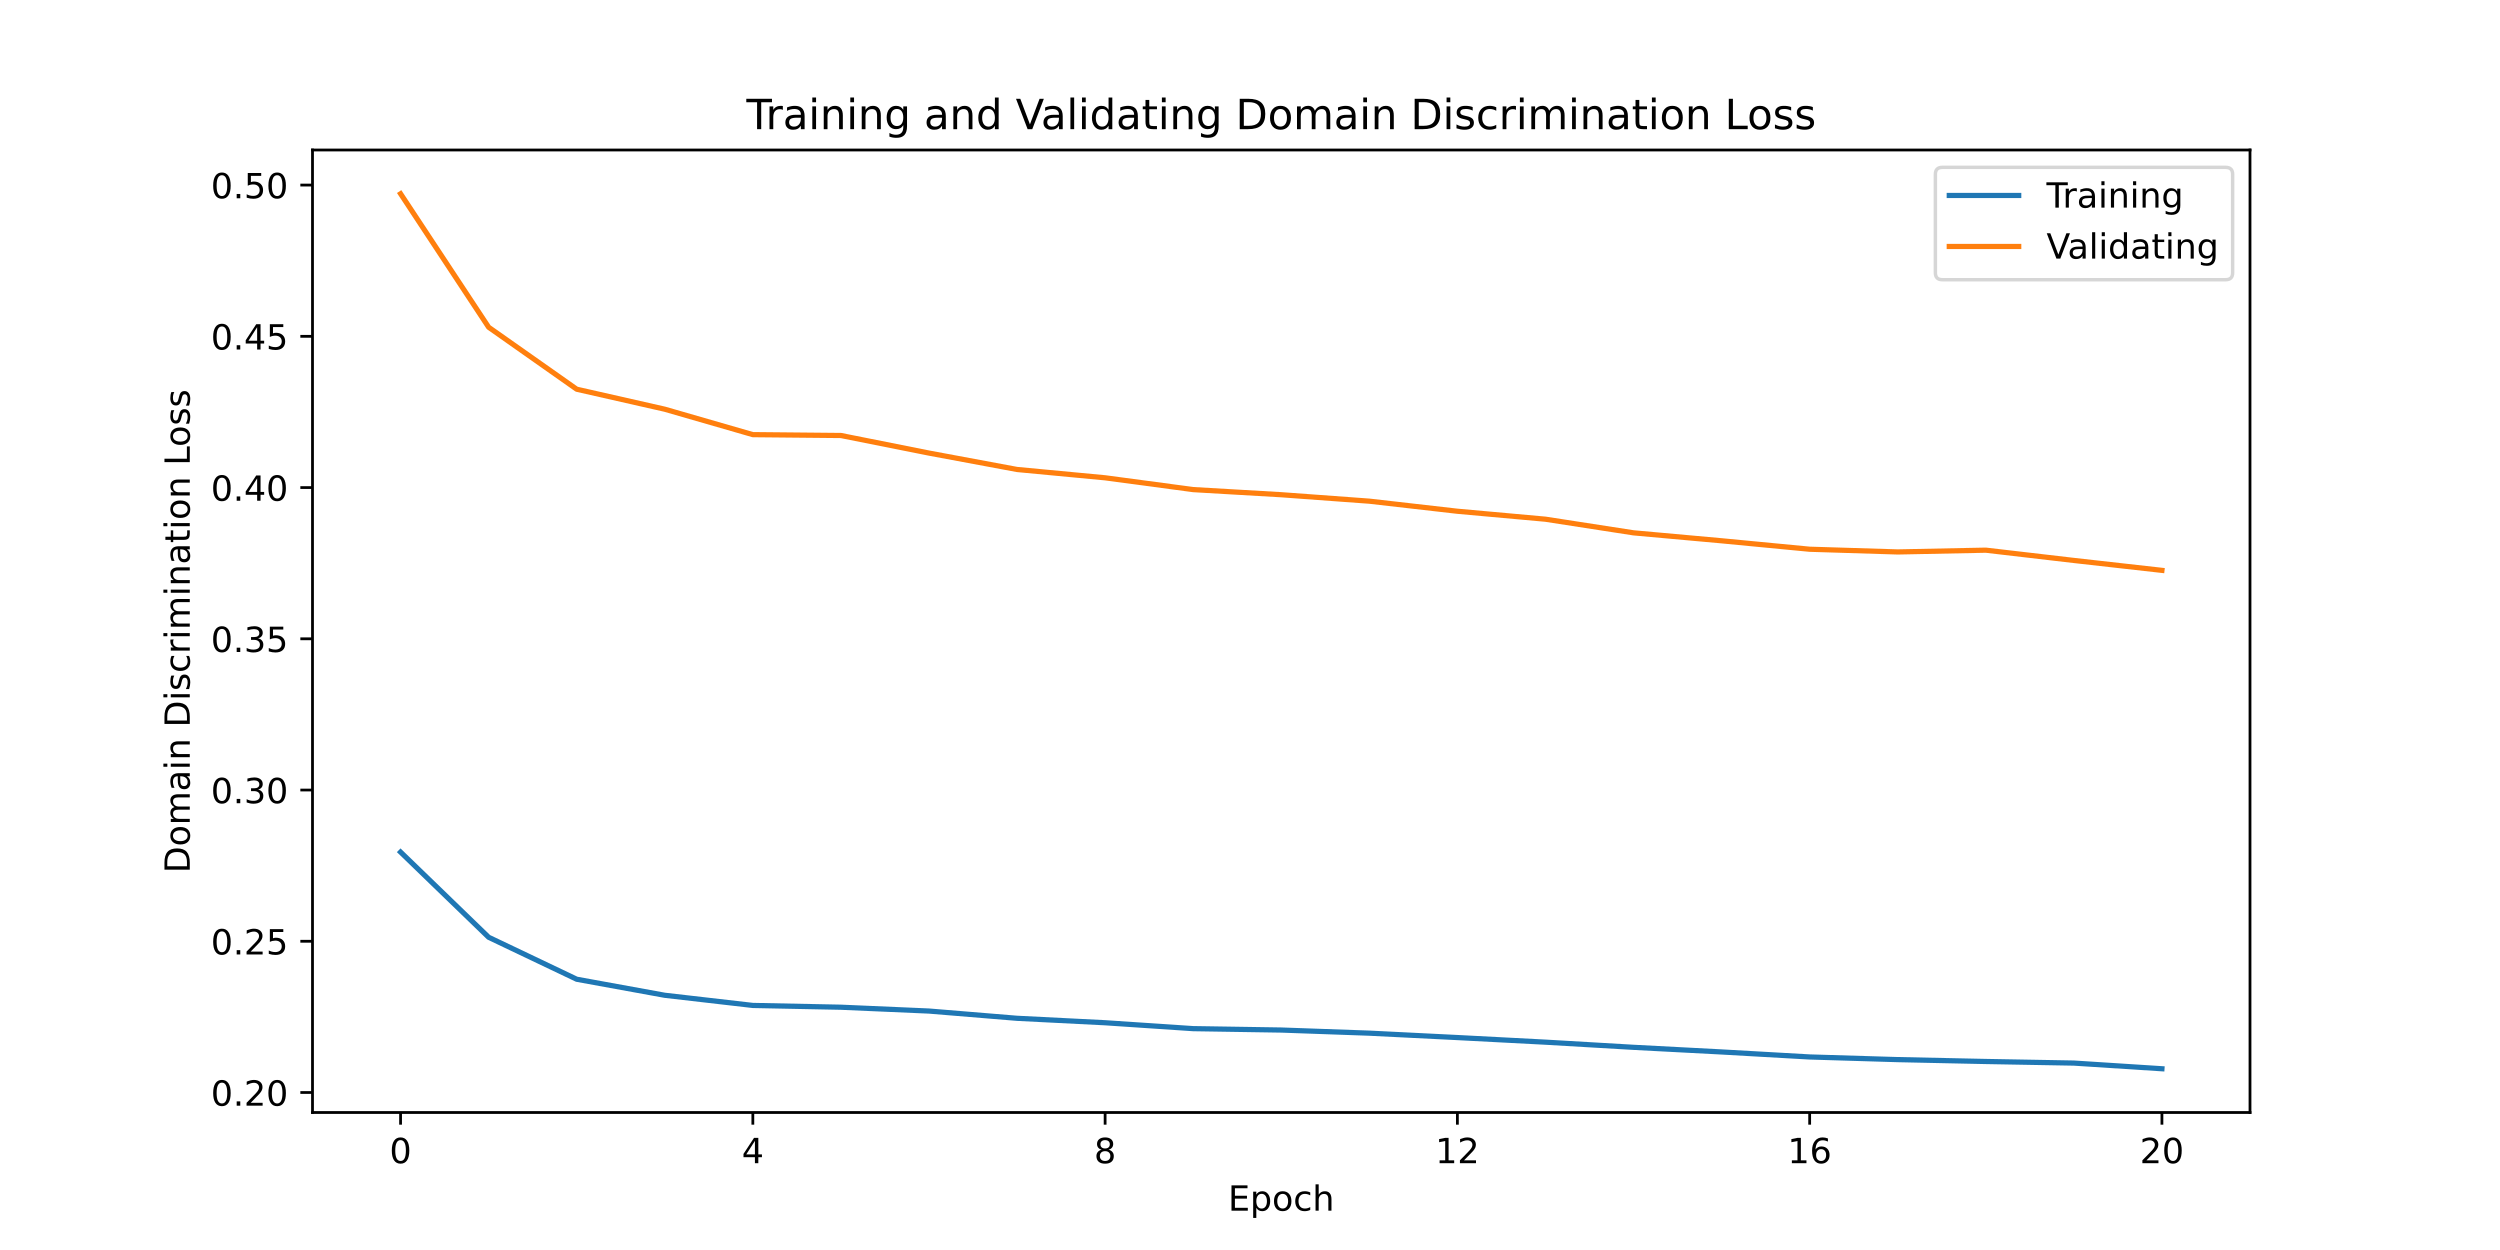
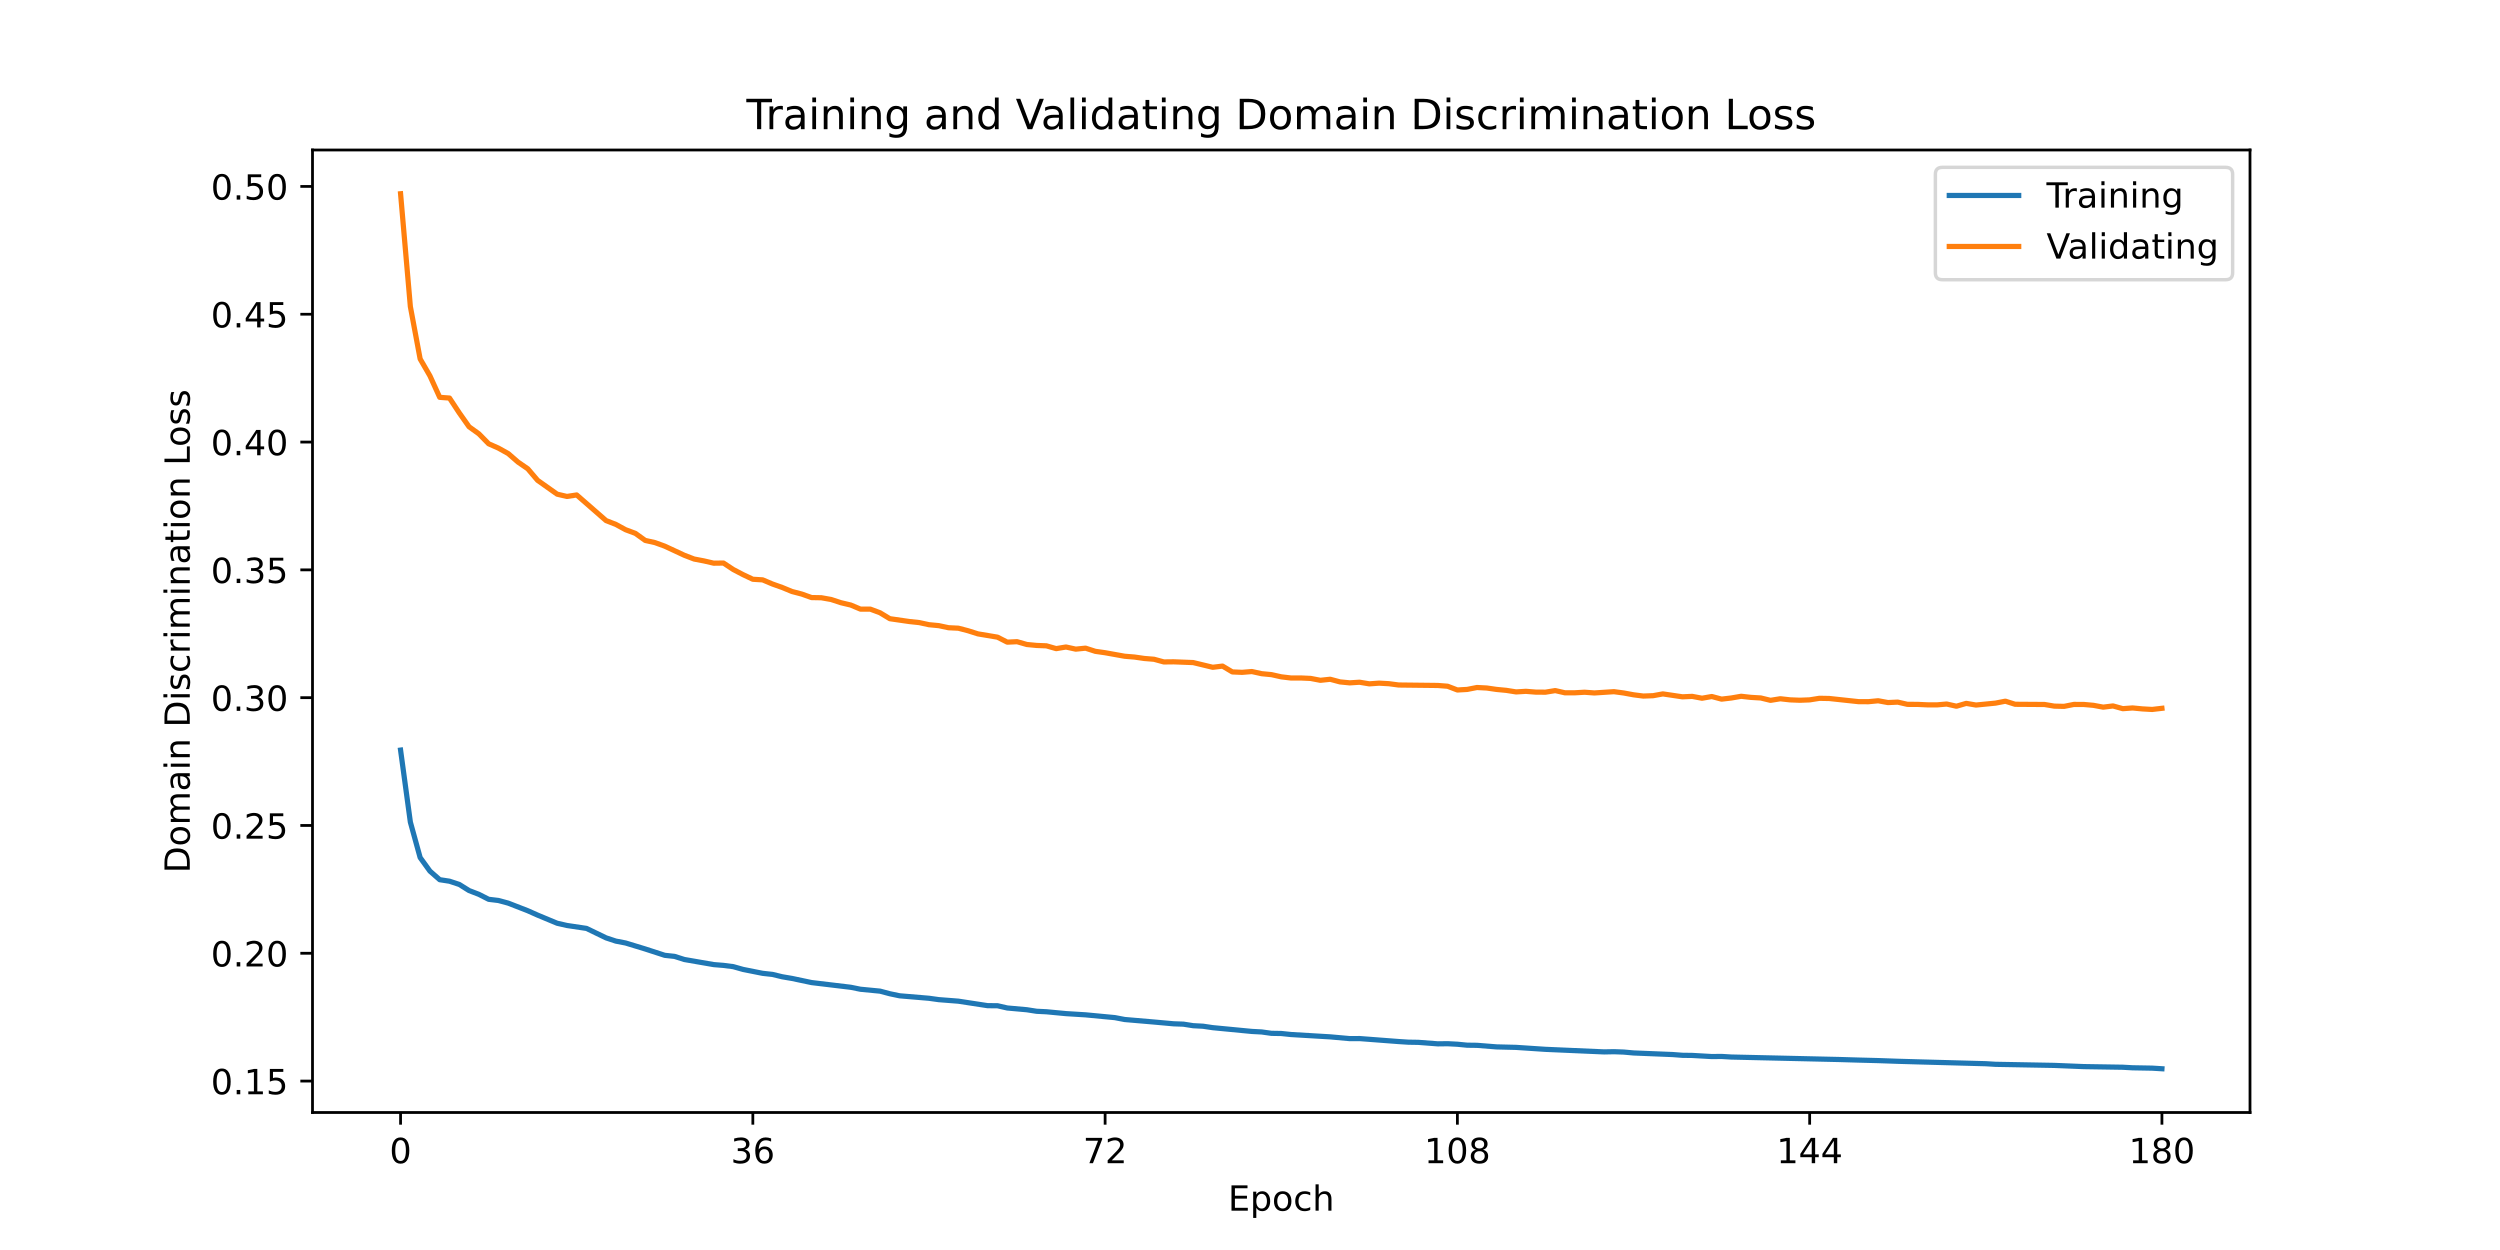
<svg xmlns="http://www.w3.org/2000/svg" xmlns:xlink="http://www.w3.org/1999/xlink" width="720pt" height="360pt" viewBox="0 0 720 360" version="1.1">
  <defs>
    <style type="text/css">*{stroke-linejoin: round; stroke-linecap: butt}</style>
  </defs>
  <g id="figure_1">
    <g id="patch_1">
      <path d="M 0 360  L 720 360  L 720 0  L 0 0  z " style="fill: #ffffff" />
    </g>
    <g id="axes_1">
      <g id="patch_2">
        <path d="M 90 320.4  L 648 320.4  L 648 43.2  L 90 43.2  z " style="fill: #ffffff" />
      </g>
      <g id="matplotlib.axis_1">
        <g id="xtick_1">
          <g id="line2d_1">
            <defs>
-               <path id="m26d7304300" d="M 0 0  L 0 3.5  " style="stroke: #000000; stroke-width: 0.8" />
+               <path id="me32611dc0e" d="M 0 0  L 0 3.5  " style="stroke: #000000; stroke-width: 0.8" />
            </defs>
            <g>
-               <use xlink:href="#m26d7304300" x="115.364" y="320.4" style="stroke: #000000; stroke-width: 0.8" />
+               <use xlink:href="#me32611dc0e" x="115.364" y="320.4" style="stroke: #000000; stroke-width: 0.8" />
            </g>
          </g>
          <g id="text_1">
            <g transform="translate(112.1824 334.9984) scale(0.1 -0.1)">
              <defs>
                <path id="DejaVuSans-30" d="M 2034 4250  Q 1547 4250 1301 3770  Q 1056 3291 1056 2328  Q 1056 1369 1301 889  Q 1547 409 2034 409  Q 2525 409 2770 889  Q 3016 1369 3016 2328  Q 3016 3291 2770 3770  Q 2525 4250 2034 4250  z M 2034 4750  Q 2819 4750 3233 4129  Q 3647 3509 3647 2328  Q 3647 1150 3233 529  Q 2819 -91 2034 -91  Q 1250 -91 836 529  Q 422 1150 422 2328  Q 422 3509 836 4129  Q 1250 4750 2034 4750  z " transform="scale(0.015625)" />
              </defs>
              <use xlink:href="#DejaVuSans-30" />
            </g>
          </g>
        </g>
        <g id="xtick_2">
          <g id="line2d_2">
            <g>
-               <use xlink:href="#m26d7304300" x="216.818" y="320.4" style="stroke: #000000; stroke-width: 0.8" />
+               <use xlink:href="#me32611dc0e" x="216.818" y="320.4" style="stroke: #000000; stroke-width: 0.8" />
            </g>
          </g>
          <g id="text_2">
-             <g transform="translate(213.6369 334.9984) scale(0.1 -0.1)">
-               <defs>
-                 <path id="DejaVuSans-34" d="M 2419 4116  L 825 1625  L 2419 1625  L 2419 4116  z M 2253 4666  L 3047 4666  L 3047 1625  L 3713 1625  L 3713 1100  L 3047 1100  L 3047 0  L 2419 0  L 2419 1100  L 313 1100  L 313 1709  L 2253 4666  z " transform="scale(0.015625)" />
-               </defs>
-               <use xlink:href="#DejaVuSans-34" />
+             <g transform="translate(210.4557 334.9984) scale(0.1 -0.1)">
+               <defs>
+                 <path id="DejaVuSans-33" d="M 2597 2516  Q 3050 2419 3304 2112  Q 3559 1806 3559 1356  Q 3559 666 3084 287  Q 2609 -91 1734 -91  Q 1441 -91 1130 -33  Q 819 25 488 141  L 488 750  Q 750 597 1062 519  Q 1375 441 1716 441  Q 2309 441 2620 675  Q 2931 909 2931 1356  Q 2931 1769 2642 2001  Q 2353 2234 1838 2234  L 1294 2234  L 1294 2753  L 1863 2753  Q 2328 2753 2575 2939  Q 2822 3125 2822 3475  Q 2822 3834 2567 4026  Q 2313 4219 1838 4219  Q 1578 4219 1281 4162  Q 984 4106 628 3988  L 628 4550  Q 988 4650 1302 4700  Q 1616 4750 1894 4750  Q 2613 4750 3031 4423  Q 3450 4097 3450 3541  Q 3450 3153 3228 2886  Q 3006 2619 2597 2516  z " transform="scale(0.015625)" />
+                 <path id="DejaVuSans-36" d="M 2113 2584  Q 1688 2584 1439 2293  Q 1191 2003 1191 1497  Q 1191 994 1439 701  Q 1688 409 2113 409  Q 2538 409 2786 701  Q 3034 994 3034 1497  Q 3034 2003 2786 2293  Q 2538 2584 2113 2584  z M 3366 4563  L 3366 3988  Q 3128 4100 2886 4159  Q 2644 4219 2406 4219  Q 1781 4219 1451 3797  Q 1122 3375 1075 2522  Q 1259 2794 1537 2939  Q 1816 3084 2150 3084  Q 2853 3084 3261 2657  Q 3669 2231 3669 1497  Q 3669 778 3244 343  Q 2819 -91 2113 -91  Q 1303 -91 875 529  Q 447 1150 447 2328  Q 447 3434 972 4092  Q 1497 4750 2381 4750  Q 2619 4750 2861 4703  Q 3103 4656 3366 4563  z " transform="scale(0.015625)" />
+               </defs>
+               <use xlink:href="#DejaVuSans-33" />
+               <use xlink:href="#DejaVuSans-36" transform="translate(63.62305 0)" />
            </g>
          </g>
        </g>
        <g id="xtick_3">
          <g id="line2d_3">
            <g>
-               <use xlink:href="#m26d7304300" x="318.273" y="320.4" style="stroke: #000000; stroke-width: 0.8" />
+               <use xlink:href="#me32611dc0e" x="318.273" y="320.4" style="stroke: #000000; stroke-width: 0.8" />
            </g>
          </g>
          <g id="text_3">
-             <g transform="translate(315.0915 334.9984) scale(0.1 -0.1)">
-               <defs>
-                 <path id="DejaVuSans-38" d="M 2034 2216  Q 1584 2216 1326 1975  Q 1069 1734 1069 1313  Q 1069 891 1326 650  Q 1584 409 2034 409  Q 2484 409 2743 651  Q 3003 894 3003 1313  Q 3003 1734 2745 1975  Q 2488 2216 2034 2216  z M 1403 2484  Q 997 2584 770 2862  Q 544 3141 544 3541  Q 544 4100 942 4425  Q 1341 4750 2034 4750  Q 2731 4750 3128 4425  Q 3525 4100 3525 3541  Q 3525 3141 3298 2862  Q 3072 2584 2669 2484  Q 3125 2378 3379 2068  Q 3634 1759 3634 1313  Q 3634 634 3220 271  Q 2806 -91 2034 -91  Q 1263 -91 848 271  Q 434 634 434 1313  Q 434 1759 690 2068  Q 947 2378 1403 2484  z M 1172 3481  Q 1172 3119 1398 2916  Q 1625 2713 2034 2713  Q 2441 2713 2670 2916  Q 2900 3119 2900 3481  Q 2900 3844 2670 4047  Q 2441 4250 2034 4250  Q 1625 4250 1398 4047  Q 1172 3844 1172 3481  z " transform="scale(0.015625)" />
-               </defs>
-               <use xlink:href="#DejaVuSans-38" />
+             <g transform="translate(311.9102 334.9984) scale(0.1 -0.1)">
+               <defs>
+                 <path id="DejaVuSans-37" d="M 525 4666  L 3525 4666  L 3525 4397  L 1831 0  L 1172 0  L 2766 4134  L 525 4134  L 525 4666  z " transform="scale(0.015625)" />
+                 <path id="DejaVuSans-32" d="M 1228 531  L 3431 531  L 3431 0  L 469 0  L 469 531  Q 828 903 1448 1529  Q 2069 2156 2228 2338  Q 2531 2678 2651 2914  Q 2772 3150 2772 3378  Q 2772 3750 2511 3984  Q 2250 4219 1831 4219  Q 1534 4219 1204 4116  Q 875 4013 500 3803  L 500 4441  Q 881 4594 1212 4672  Q 1544 4750 1819 4750  Q 2544 4750 2975 4387  Q 3406 4025 3406 3419  Q 3406 3131 3298 2873  Q 3191 2616 2906 2266  Q 2828 2175 2409 1742  Q 1991 1309 1228 531  z " transform="scale(0.015625)" />
+               </defs>
+               <use xlink:href="#DejaVuSans-37" />
+               <use xlink:href="#DejaVuSans-32" transform="translate(63.62305 0)" />
            </g>
          </g>
        </g>
        <g id="xtick_4">
          <g id="line2d_4">
            <g>
-               <use xlink:href="#m26d7304300" x="419.727" y="320.4" style="stroke: #000000; stroke-width: 0.8" />
+               <use xlink:href="#me32611dc0e" x="419.727" y="320.4" style="stroke: #000000; stroke-width: 0.8" />
            </g>
          </g>
          <g id="text_4">
-             <g transform="translate(413.3648 334.9984) scale(0.1 -0.1)">
+             <g transform="translate(410.1835 334.9984) scale(0.1 -0.1)">
              <defs>
                <path id="DejaVuSans-31" d="M 794 531  L 1825 531  L 1825 4091  L 703 3866  L 703 4441  L 1819 4666  L 2450 4666  L 2450 531  L 3481 531  L 3481 0  L 794 0  L 794 531  z " transform="scale(0.015625)" />
-                 <path id="DejaVuSans-32" d="M 1228 531  L 3431 531  L 3431 0  L 469 0  L 469 531  Q 828 903 1448 1529  Q 2069 2156 2228 2338  Q 2531 2678 2651 2914  Q 2772 3150 2772 3378  Q 2772 3750 2511 3984  Q 2250 4219 1831 4219  Q 1534 4219 1204 4116  Q 875 4013 500 3803  L 500 4441  Q 881 4594 1212 4672  Q 1544 4750 1819 4750  Q 2544 4750 2975 4387  Q 3406 4025 3406 3419  Q 3406 3131 3298 2873  Q 3191 2616 2906 2266  Q 2828 2175 2409 1742  Q 1991 1309 1228 531  z " transform="scale(0.015625)" />
+                 <path id="DejaVuSans-38" d="M 2034 2216  Q 1584 2216 1326 1975  Q 1069 1734 1069 1313  Q 1069 891 1326 650  Q 1584 409 2034 409  Q 2484 409 2743 651  Q 3003 894 3003 1313  Q 3003 1734 2745 1975  Q 2488 2216 2034 2216  z M 1403 2484  Q 997 2584 770 2862  Q 544 3141 544 3541  Q 544 4100 942 4425  Q 1341 4750 2034 4750  Q 2731 4750 3128 4425  Q 3525 4100 3525 3541  Q 3525 3141 3298 2862  Q 3072 2584 2669 2484  Q 3125 2378 3379 2068  Q 3634 1759 3634 1313  Q 3634 634 3220 271  Q 2806 -91 2034 -91  Q 1263 -91 848 271  Q 434 634 434 1313  Q 434 1759 690 2068  Q 947 2378 1403 2484  z M 1172 3481  Q 1172 3119 1398 2916  Q 1625 2713 2034 2713  Q 2441 2713 2670 2916  Q 2900 3119 2900 3481  Q 2900 3844 2670 4047  Q 2441 4250 2034 4250  Q 1625 4250 1398 4047  Q 1172 3844 1172 3481  z " transform="scale(0.015625)" />
              </defs>
              <use xlink:href="#DejaVuSans-31" />
-               <use xlink:href="#DejaVuSans-32" transform="translate(63.62305 0)" />
+               <use xlink:href="#DejaVuSans-30" transform="translate(63.62305 0)" />
+               <use xlink:href="#DejaVuSans-38" transform="translate(127.2461 0)" />
            </g>
          </g>
        </g>
        <g id="xtick_5">
          <g id="line2d_5">
            <g>
-               <use xlink:href="#m26d7304300" x="521.182" y="320.4" style="stroke: #000000; stroke-width: 0.8" />
+               <use xlink:href="#me32611dc0e" x="521.182" y="320.4" style="stroke: #000000; stroke-width: 0.8" />
            </g>
          </g>
          <g id="text_5">
-             <g transform="translate(514.8193 334.9984) scale(0.1 -0.1)">
-               <defs>
-                 <path id="DejaVuSans-36" d="M 2113 2584  Q 1688 2584 1439 2293  Q 1191 2003 1191 1497  Q 1191 994 1439 701  Q 1688 409 2113 409  Q 2538 409 2786 701  Q 3034 994 3034 1497  Q 3034 2003 2786 2293  Q 2538 2584 2113 2584  z M 3366 4563  L 3366 3988  Q 3128 4100 2886 4159  Q 2644 4219 2406 4219  Q 1781 4219 1451 3797  Q 1122 3375 1075 2522  Q 1259 2794 1537 2939  Q 1816 3084 2150 3084  Q 2853 3084 3261 2657  Q 3669 2231 3669 1497  Q 3669 778 3244 343  Q 2819 -91 2113 -91  Q 1303 -91 875 529  Q 447 1150 447 2328  Q 447 3434 972 4092  Q 1497 4750 2381 4750  Q 2619 4750 2861 4703  Q 3103 4656 3366 4563  z " transform="scale(0.015625)" />
+             <g transform="translate(511.6381 334.9984) scale(0.1 -0.1)">
+               <defs>
+                 <path id="DejaVuSans-34" d="M 2419 4116  L 825 1625  L 2419 1625  L 2419 4116  z M 2253 4666  L 3047 4666  L 3047 1625  L 3713 1625  L 3713 1100  L 3047 1100  L 3047 0  L 2419 0  L 2419 1100  L 313 1100  L 313 1709  L 2253 4666  z " transform="scale(0.015625)" />
              </defs>
              <use xlink:href="#DejaVuSans-31" />
-               <use xlink:href="#DejaVuSans-36" transform="translate(63.62305 0)" />
+               <use xlink:href="#DejaVuSans-34" transform="translate(63.62305 0)" />
+               <use xlink:href="#DejaVuSans-34" transform="translate(127.2461 0)" />
            </g>
          </g>
        </g>
        <g id="xtick_6">
          <g id="line2d_6">
            <g>
-               <use xlink:href="#m26d7304300" x="622.636" y="320.4" style="stroke: #000000; stroke-width: 0.8" />
+               <use xlink:href="#me32611dc0e" x="622.636" y="320.4" style="stroke: #000000; stroke-width: 0.8" />
            </g>
          </g>
          <g id="text_6">
-             <g transform="translate(616.2739 334.9984) scale(0.1 -0.1)">
-               <use xlink:href="#DejaVuSans-32" />
-               <use xlink:href="#DejaVuSans-30" transform="translate(63.62305 0)" />
+             <g transform="translate(613.0926 334.9984) scale(0.1 -0.1)">
+               <use xlink:href="#DejaVuSans-31" />
+               <use xlink:href="#DejaVuSans-38" transform="translate(63.62305 0)" />
+               <use xlink:href="#DejaVuSans-30" transform="translate(127.2461 0)" />
            </g>
          </g>
        </g>
        <g id="text_7">
          <g transform="translate(353.6891 348.6766) scale(0.1 -0.1)">
            <defs>
              <path id="DejaVuSans-45" d="M 628 4666  L 3578 4666  L 3578 4134  L 1259 4134  L 1259 2753  L 3481 2753  L 3481 2222  L 1259 2222  L 1259 531  L 3634 531  L 3634 0  L 628 0  L 628 4666  z " transform="scale(0.015625)" />
              <path id="DejaVuSans-70" d="M 1159 525  L 1159 -1331  L 581 -1331  L 581 3500  L 1159 3500  L 1159 2969  Q 1341 3281 1617 3432  Q 1894 3584 2278 3584  Q 2916 3584 3314 3078  Q 3713 2572 3713 1747  Q 3713 922 3314 415  Q 2916 -91 2278 -91  Q 1894 -91 1617 61  Q 1341 213 1159 525  z M 3116 1747  Q 3116 2381 2855 2742  Q 2594 3103 2138 3103  Q 1681 3103 1420 2742  Q 1159 2381 1159 1747  Q 1159 1113 1420 752  Q 1681 391 2138 391  Q 2594 391 2855 752  Q 3116 1113 3116 1747  z " transform="scale(0.015625)" />
              <path id="DejaVuSans-6f" d="M 1959 3097  Q 1497 3097 1228 2736  Q 959 2375 959 1747  Q 959 1119 1226 758  Q 1494 397 1959 397  Q 2419 397 2687 759  Q 2956 1122 2956 1747  Q 2956 2369 2687 2733  Q 2419 3097 1959 3097  z M 1959 3584  Q 2709 3584 3137 3096  Q 3566 2609 3566 1747  Q 3566 888 3137 398  Q 2709 -91 1959 -91  Q 1206 -91 779 398  Q 353 888 353 1747  Q 353 2609 779 3096  Q 1206 3584 1959 3584  z " transform="scale(0.015625)" />
              <path id="DejaVuSans-63" d="M 3122 3366  L 3122 2828  Q 2878 2963 2633 3030  Q 2388 3097 2138 3097  Q 1578 3097 1268 2742  Q 959 2388 959 1747  Q 959 1106 1268 751  Q 1578 397 2138 397  Q 2388 397 2633 464  Q 2878 531 3122 666  L 3122 134  Q 2881 22 2623 -34  Q 2366 -91 2075 -91  Q 1284 -91 818 406  Q 353 903 353 1747  Q 353 2603 823 3093  Q 1294 3584 2113 3584  Q 2378 3584 2631 3529  Q 2884 3475 3122 3366  z " transform="scale(0.015625)" />
              <path id="DejaVuSans-68" d="M 3513 2113  L 3513 0  L 2938 0  L 2938 2094  Q 2938 2591 2744 2837  Q 2550 3084 2163 3084  Q 1697 3084 1428 2787  Q 1159 2491 1159 1978  L 1159 0  L 581 0  L 581 4863  L 1159 4863  L 1159 2956  Q 1366 3272 1645 3428  Q 1925 3584 2291 3584  Q 2894 3584 3203 3211  Q 3513 2838 3513 2113  z " transform="scale(0.015625)" />
            </defs>
            <use xlink:href="#DejaVuSans-45" />
            <use xlink:href="#DejaVuSans-70" transform="translate(63.18359 0)" />
            <use xlink:href="#DejaVuSans-6f" transform="translate(126.6602 0)" />
            <use xlink:href="#DejaVuSans-63" transform="translate(187.8418 0)" />
            <use xlink:href="#DejaVuSans-68" transform="translate(242.8223 0)" />
          </g>
        </g>
      </g>
      <g id="matplotlib.axis_2">
        <g id="ytick_1">
          <g id="line2d_7">
            <defs>
-               <path id="me797c7d9dd" d="M 0 0  L -3.5 0  " style="stroke: #000000; stroke-width: 0.8" />
+               <path id="me3cad6bc32" d="M 0 0  L -3.5 0  " style="stroke: #000000; stroke-width: 0.8" />
            </defs>
            <g>
-               <use xlink:href="#me797c7d9dd" x="90" y="314.641" style="stroke: #000000; stroke-width: 0.8" />
+               <use xlink:href="#me3cad6bc32" x="90" y="311.351" style="stroke: #000000; stroke-width: 0.8" />
            </g>
          </g>
          <g id="text_8">
-             <g transform="translate(60.73438 318.4399) scale(0.1 -0.1)">
+             <g transform="translate(60.73438 315.1503) scale(0.1 -0.1)">
              <defs>
                <path id="DejaVuSans-2e" d="M 684 794  L 1344 794  L 1344 0  L 684 0  L 684 794  z " transform="scale(0.015625)" />
-               </defs>
+                 <path id="DejaVuSans-35" d="M 691 4666  L 3169 4666  L 3169 4134  L 1269 4134  L 1269 2991  Q 1406 3038 1543 3061  Q 1681 3084 1819 3084  Q 2600 3084 3056 2656  Q 3513 2228 3513 1497  Q 3513 744 3044 326  Q 2575 -91 1722 -91  Q 1428 -91 1123 -41  Q 819 9 494 109  L 494 744  Q 775 591 1075 516  Q 1375 441 1709 441  Q 2250 441 2565 725  Q 2881 1009 2881 1497  Q 2881 1984 2565 2268  Q 2250 2553 1709 2553  Q 1456 2553 1204 2497  Q 953 2441 691 2322  L 691 4666  z " transform="scale(0.015625)" />
+               </defs>
+               <use xlink:href="#DejaVuSans-30" />
+               <use xlink:href="#DejaVuSans-2e" transform="translate(63.62305 0)" />
+               <use xlink:href="#DejaVuSans-31" transform="translate(95.41016 0)" />
+               <use xlink:href="#DejaVuSans-35" transform="translate(159.0332 0)" />
+             </g>
+           </g>
+         </g>
+         <g id="ytick_2">
+           <g id="line2d_8">
+             <g>
+               <use xlink:href="#me3cad6bc32" x="90" y="274.543" style="stroke: #000000; stroke-width: 0.8" />
+             </g>
+           </g>
+           <g id="text_9">
+             <g transform="translate(60.73438 278.3419) scale(0.1 -0.1)">
              <use xlink:href="#DejaVuSans-30" />
              <use xlink:href="#DejaVuSans-2e" transform="translate(63.62305 0)" />
              <use xlink:href="#DejaVuSans-32" transform="translate(95.41016 0)" />
              <use xlink:href="#DejaVuSans-30" transform="translate(159.0332 0)" />
            </g>
          </g>
        </g>
-         <g id="ytick_2">
-           <g id="line2d_8">
-             <g>
-               <use xlink:href="#me797c7d9dd" x="90" y="271.085" style="stroke: #000000; stroke-width: 0.8" />
-             </g>
-           </g>
-           <g id="text_9">
-             <g transform="translate(60.73438 274.8842) scale(0.1 -0.1)">
-               <defs>
-                 <path id="DejaVuSans-35" d="M 691 4666  L 3169 4666  L 3169 4134  L 1269 4134  L 1269 2991  Q 1406 3038 1543 3061  Q 1681 3084 1819 3084  Q 2600 3084 3056 2656  Q 3513 2228 3513 1497  Q 3513 744 3044 326  Q 2575 -91 1722 -91  Q 1428 -91 1123 -41  Q 819 9 494 109  L 494 744  Q 775 591 1075 516  Q 1375 441 1709 441  Q 2250 441 2565 725  Q 2881 1009 2881 1497  Q 2881 1984 2565 2268  Q 2250 2553 1709 2553  Q 1456 2553 1204 2497  Q 953 2441 691 2322  L 691 4666  z " transform="scale(0.015625)" />
-               </defs>
+         <g id="ytick_3">
+           <g id="line2d_9">
+             <g>
+               <use xlink:href="#me3cad6bc32" x="90" y="237.734" style="stroke: #000000; stroke-width: 0.8" />
+             </g>
+           </g>
+           <g id="text_10">
+             <g transform="translate(60.73438 241.5336) scale(0.1 -0.1)">
              <use xlink:href="#DejaVuSans-30" />
              <use xlink:href="#DejaVuSans-2e" transform="translate(63.62305 0)" />
              <use xlink:href="#DejaVuSans-32" transform="translate(95.41016 0)" />
              <use xlink:href="#DejaVuSans-35" transform="translate(159.0332 0)" />
            </g>
          </g>
        </g>
-         <g id="ytick_3">
-           <g id="line2d_9">
-             <g>
-               <use xlink:href="#me797c7d9dd" x="90" y="227.529" style="stroke: #000000; stroke-width: 0.8" />
-             </g>
-           </g>
-           <g id="text_10">
-             <g transform="translate(60.73438 231.3285) scale(0.1 -0.1)">
-               <defs>
-                 <path id="DejaVuSans-33" d="M 2597 2516  Q 3050 2419 3304 2112  Q 3559 1806 3559 1356  Q 3559 666 3084 287  Q 2609 -91 1734 -91  Q 1441 -91 1130 -33  Q 819 25 488 141  L 488 750  Q 750 597 1062 519  Q 1375 441 1716 441  Q 2309 441 2620 675  Q 2931 909 2931 1356  Q 2931 1769 2642 2001  Q 2353 2234 1838 2234  L 1294 2234  L 1294 2753  L 1863 2753  Q 2328 2753 2575 2939  Q 2822 3125 2822 3475  Q 2822 3834 2567 4026  Q 2313 4219 1838 4219  Q 1578 4219 1281 4162  Q 984 4106 628 3988  L 628 4550  Q 988 4650 1302 4700  Q 1616 4750 1894 4750  Q 2613 4750 3031 4423  Q 3450 4097 3450 3541  Q 3450 3153 3228 2886  Q 3006 2619 2597 2516  z " transform="scale(0.015625)" />
-               </defs>
+         <g id="ytick_4">
+           <g id="line2d_10">
+             <g>
+               <use xlink:href="#me3cad6bc32" x="90" y="200.926" style="stroke: #000000; stroke-width: 0.8" />
+             </g>
+           </g>
+           <g id="text_11">
+             <g transform="translate(60.73438 204.7252) scale(0.1 -0.1)">
              <use xlink:href="#DejaVuSans-30" />
              <use xlink:href="#DejaVuSans-2e" transform="translate(63.62305 0)" />
              <use xlink:href="#DejaVuSans-33" transform="translate(95.41016 0)" />
              <use xlink:href="#DejaVuSans-30" transform="translate(159.0332 0)" />
            </g>
          </g>
        </g>
-         <g id="ytick_4">
-           <g id="line2d_10">
-             <g>
-               <use xlink:href="#me797c7d9dd" x="90" y="183.973" style="stroke: #000000; stroke-width: 0.8" />
-             </g>
-           </g>
-           <g id="text_11">
-             <g transform="translate(60.73438 187.7727) scale(0.1 -0.1)">
+         <g id="ytick_5">
+           <g id="line2d_11">
+             <g>
+               <use xlink:href="#me3cad6bc32" x="90" y="164.118" style="stroke: #000000; stroke-width: 0.8" />
+             </g>
+           </g>
+           <g id="text_12">
+             <g transform="translate(60.73438 167.9169) scale(0.1 -0.1)">
              <use xlink:href="#DejaVuSans-30" />
              <use xlink:href="#DejaVuSans-2e" transform="translate(63.62305 0)" />
              <use xlink:href="#DejaVuSans-33" transform="translate(95.41016 0)" />
              <use xlink:href="#DejaVuSans-35" transform="translate(159.0332 0)" />
            </g>
          </g>
        </g>
-         <g id="ytick_5">
-           <g id="line2d_11">
-             <g>
-               <use xlink:href="#me797c7d9dd" x="90" y="140.418" style="stroke: #000000; stroke-width: 0.8" />
-             </g>
-           </g>
-           <g id="text_12">
-             <g transform="translate(60.73438 144.217) scale(0.1 -0.1)">
+         <g id="ytick_6">
+           <g id="line2d_12">
+             <g>
+               <use xlink:href="#me3cad6bc32" x="90" y="127.309" style="stroke: #000000; stroke-width: 0.8" />
+             </g>
+           </g>
+           <g id="text_13">
+             <g transform="translate(60.73438 131.1085) scale(0.1 -0.1)">
              <use xlink:href="#DejaVuSans-30" />
              <use xlink:href="#DejaVuSans-2e" transform="translate(63.62305 0)" />
              <use xlink:href="#DejaVuSans-34" transform="translate(95.41016 0)" />
              <use xlink:href="#DejaVuSans-30" transform="translate(159.0332 0)" />
            </g>
          </g>
        </g>
-         <g id="ytick_6">
-           <g id="line2d_12">
-             <g>
-               <use xlink:href="#me797c7d9dd" x="90" y="96.862" style="stroke: #000000; stroke-width: 0.8" />
-             </g>
-           </g>
-           <g id="text_13">
-             <g transform="translate(60.73438 100.6612) scale(0.1 -0.1)">
+         <g id="ytick_7">
+           <g id="line2d_13">
+             <g>
+               <use xlink:href="#me3cad6bc32" x="90" y="90.501" style="stroke: #000000; stroke-width: 0.8" />
+             </g>
+           </g>
+           <g id="text_14">
+             <g transform="translate(60.73438 94.30016) scale(0.1 -0.1)">
              <use xlink:href="#DejaVuSans-30" />
              <use xlink:href="#DejaVuSans-2e" transform="translate(63.62305 0)" />
              <use xlink:href="#DejaVuSans-34" transform="translate(95.41016 0)" />
              <use xlink:href="#DejaVuSans-35" transform="translate(159.0332 0)" />
            </g>
          </g>
        </g>
-         <g id="ytick_7">
-           <g id="line2d_13">
-             <g>
-               <use xlink:href="#me797c7d9dd" x="90" y="53.306" style="stroke: #000000; stroke-width: 0.8" />
-             </g>
-           </g>
-           <g id="text_14">
-             <g transform="translate(60.73438 57.10549) scale(0.1 -0.1)">
+         <g id="ytick_8">
+           <g id="line2d_14">
+             <g>
+               <use xlink:href="#me3cad6bc32" x="90" y="53.693" style="stroke: #000000; stroke-width: 0.8" />
+             </g>
+           </g>
+           <g id="text_15">
+             <g transform="translate(60.73438 57.4918) scale(0.1 -0.1)">
              <use xlink:href="#DejaVuSans-30" />
              <use xlink:href="#DejaVuSans-2e" transform="translate(63.62305 0)" />
              <use xlink:href="#DejaVuSans-35" transform="translate(95.41016 0)" />
              <use xlink:href="#DejaVuSans-30" transform="translate(159.0332 0)" />
            </g>
          </g>
        </g>
-         <g id="text_15">
+         <g id="text_16">
          <g transform="translate(54.65469 251.4539) rotate(-90) scale(0.1 -0.1)">
            <defs>
              <path id="DejaVuSans-44" d="M 1259 4147  L 1259 519  L 2022 519  Q 2988 519 3436 956  Q 3884 1394 3884 2338  Q 3884 3275 3436 3711  Q 2988 4147 2022 4147  L 1259 4147  z M 628 4666  L 1925 4666  Q 3281 4666 3915 4102  Q 4550 3538 4550 2338  Q 4550 1131 3912 565  Q 3275 0 1925 0  L 628 0  L 628 4666  z " transform="scale(0.015625)" />
              <path id="DejaVuSans-6d" d="M 3328 2828  Q 3544 3216 3844 3400  Q 4144 3584 4550 3584  Q 5097 3584 5394 3201  Q 5691 2819 5691 2113  L 5691 0  L 5113 0  L 5113 2094  Q 5113 2597 4934 2840  Q 4756 3084 4391 3084  Q 3944 3084 3684 2787  Q 3425 2491 3425 1978  L 3425 0  L 2847 0  L 2847 2094  Q 2847 2600 2669 2842  Q 2491 3084 2119 3084  Q 1678 3084 1418 2786  Q 1159 2488 1159 1978  L 1159 0  L 581 0  L 581 3500  L 1159 3500  L 1159 2956  Q 1356 3278 1631 3431  Q 1906 3584 2284 3584  Q 2666 3584 2933 3390  Q 3200 3197 3328 2828  z " transform="scale(0.015625)" />
              <path id="DejaVuSans-61" d="M 2194 1759  Q 1497 1759 1228 1600  Q 959 1441 959 1056  Q 959 750 1161 570  Q 1363 391 1709 391  Q 2188 391 2477 730  Q 2766 1069 2766 1631  L 2766 1759  L 2194 1759  z M 3341 1997  L 3341 0  L 2766 0  L 2766 531  Q 2569 213 2275 61  Q 1981 -91 1556 -91  Q 1019 -91 701 211  Q 384 513 384 1019  Q 384 1609 779 1909  Q 1175 2209 1959 2209  L 2766 2209  L 2766 2266  Q 2766 2663 2505 2880  Q 2244 3097 1772 3097  Q 1472 3097 1187 3025  Q 903 2953 641 2809  L 641 3341  Q 956 3463 1253 3523  Q 1550 3584 1831 3584  Q 2591 3584 2966 3190  Q 3341 2797 3341 1997  z " transform="scale(0.015625)" />
              <path id="DejaVuSans-69" d="M 603 3500  L 1178 3500  L 1178 0  L 603 0  L 603 3500  z M 603 4863  L 1178 4863  L 1178 4134  L 603 4134  L 603 4863  z " transform="scale(0.015625)" />
              <path id="DejaVuSans-6e" d="M 3513 2113  L 3513 0  L 2938 0  L 2938 2094  Q 2938 2591 2744 2837  Q 2550 3084 2163 3084  Q 1697 3084 1428 2787  Q 1159 2491 1159 1978  L 1159 0  L 581 0  L 581 3500  L 1159 3500  L 1159 2956  Q 1366 3272 1645 3428  Q 1925 3584 2291 3584  Q 2894 3584 3203 3211  Q 3513 2838 3513 2113  z " transform="scale(0.015625)" />
              <path id="DejaVuSans-20" transform="scale(0.015625)" />
              <path id="DejaVuSans-73" d="M 2834 3397  L 2834 2853  Q 2591 2978 2328 3040  Q 2066 3103 1784 3103  Q 1356 3103 1142 2972  Q 928 2841 928 2578  Q 928 2378 1081 2264  Q 1234 2150 1697 2047  L 1894 2003  Q 2506 1872 2764 1633  Q 3022 1394 3022 966  Q 3022 478 2636 193  Q 2250 -91 1575 -91  Q 1294 -91 989 -36  Q 684 19 347 128  L 347 722  Q 666 556 975 473  Q 1284 391 1588 391  Q 1994 391 2212 530  Q 2431 669 2431 922  Q 2431 1156 2273 1281  Q 2116 1406 1581 1522  L 1381 1569  Q 847 1681 609 1914  Q 372 2147 372 2553  Q 372 3047 722 3315  Q 1072 3584 1716 3584  Q 2034 3584 2315 3537  Q 2597 3491 2834 3397  z " transform="scale(0.015625)" />
              <path id="DejaVuSans-72" d="M 2631 2963  Q 2534 3019 2420 3045  Q 2306 3072 2169 3072  Q 1681 3072 1420 2755  Q 1159 2438 1159 1844  L 1159 0  L 581 0  L 581 3500  L 1159 3500  L 1159 2956  Q 1341 3275 1631 3429  Q 1922 3584 2338 3584  Q 2397 3584 2469 3576  Q 2541 3569 2628 3553  L 2631 2963  z " transform="scale(0.015625)" />
              <path id="DejaVuSans-74" d="M 1172 4494  L 1172 3500  L 2356 3500  L 2356 3053  L 1172 3053  L 1172 1153  Q 1172 725 1289 603  Q 1406 481 1766 481  L 2356 481  L 2356 0  L 1766 0  Q 1100 0 847 248  Q 594 497 594 1153  L 594 3053  L 172 3053  L 172 3500  L 594 3500  L 594 4494  L 1172 4494  z " transform="scale(0.015625)" />
              <path id="DejaVuSans-4c" d="M 628 4666  L 1259 4666  L 1259 531  L 3531 531  L 3531 0  L 628 0  L 628 4666  z " transform="scale(0.015625)" />
            </defs>
            <use xlink:href="#DejaVuSans-44" />
            <use xlink:href="#DejaVuSans-6f" transform="translate(77.00195 0)" />
            <use xlink:href="#DejaVuSans-6d" transform="translate(138.1836 0)" />
            <use xlink:href="#DejaVuSans-61" transform="translate(235.5957 0)" />
            <use xlink:href="#DejaVuSans-69" transform="translate(296.875 0)" />
            <use xlink:href="#DejaVuSans-6e" transform="translate(324.6582 0)" />
            <use xlink:href="#DejaVuSans-20" transform="translate(388.0371 0)" />
            <use xlink:href="#DejaVuSans-44" transform="translate(419.8242 0)" />
            <use xlink:href="#DejaVuSans-69" transform="translate(496.8262 0)" />
            <use xlink:href="#DejaVuSans-73" transform="translate(524.6094 0)" />
            <use xlink:href="#DejaVuSans-63" transform="translate(576.709 0)" />
            <use xlink:href="#DejaVuSans-72" transform="translate(631.6895 0)" />
            <use xlink:href="#DejaVuSans-69" transform="translate(672.8027 0)" />
            <use xlink:href="#DejaVuSans-6d" transform="translate(700.5859 0)" />
            <use xlink:href="#DejaVuSans-69" transform="translate(797.998 0)" />
            <use xlink:href="#DejaVuSans-6e" transform="translate(825.7812 0)" />
            <use xlink:href="#DejaVuSans-61" transform="translate(889.1602 0)" />
            <use xlink:href="#DejaVuSans-74" transform="translate(950.4395 0)" />
            <use xlink:href="#DejaVuSans-69" transform="translate(989.6484 0)" />
            <use xlink:href="#DejaVuSans-6f" transform="translate(1017.432 0)" />
            <use xlink:href="#DejaVuSans-6e" transform="translate(1078.613 0)" />
            <use xlink:href="#DejaVuSans-20" transform="translate(1141.992 0)" />
            <use xlink:href="#DejaVuSans-4c" transform="translate(1173.779 0)" />
            <use xlink:href="#DejaVuSans-6f" transform="translate(1227.742 0)" />
            <use xlink:href="#DejaVuSans-73" transform="translate(1288.924 0)" />
            <use xlink:href="#DejaVuSans-73" transform="translate(1341.023 0)" />
          </g>
        </g>
      </g>
-       <g id="line2d_14">
-         <path d="M 115.364 245.399  L 140.727 269.932  L 166.091 282.023  L 191.455 286.641  L 216.818 289.567  L 242.182 290.079  L 267.545 291.181  L 292.909 293.269  L 318.273 294.551  L 343.636 296.248  L 369 296.651  L 394.364 297.55  L 419.727 298.816  L 445.091 300.143  L 470.455 301.629  L 495.818 302.962  L 521.182 304.406  L 546.545 305.167  L 571.909 305.709  L 597.273 306.166  L 622.636 307.8  " clip-path="url(#p03a9c75a90)" style="fill: none; stroke: #1f77b4; stroke-width: 1.5; stroke-linecap: square" />
-       </g>
      <g id="line2d_15">
-         <path d="M 115.364 55.8  L 140.727 94.242  L 166.091 112.094  L 191.455 117.853  L 216.818 125.176  L 242.182 125.425  L 267.545 130.485  L 292.909 135.21  L 318.273 137.607  L 343.636 141.005  L 369 142.481  L 394.364 144.338  L 419.727 147.239  L 445.091 149.53  L 470.455 153.457  L 495.818 155.746  L 521.182 158.179  L 546.545 158.96  L 571.909 158.449  L 597.273 161.411  L 622.636 164.264  " clip-path="url(#p03a9c75a90)" style="fill: none; stroke: #ff7f0e; stroke-width: 1.5; stroke-linecap: square" />
+         <path d="M 115.364 216.027  L 118.182 236.76  L 121 246.978  L 123.818 250.88  L 126.636 253.353  L 129.455 253.786  L 132.273 254.718  L 135.091 256.481  L 137.909 257.565  L 140.727 258.999  L 143.545 259.34  L 146.364 260.1  L 152 262.291  L 154.818 263.547  L 160.455 265.894  L 163.273 266.537  L 168.909 267.381  L 174.545 270.107  L 177.364 271.04  L 180.182 271.583  L 185.818 273.302  L 191.455 275.133  L 194.273 275.44  L 197.091 276.337  L 205.545 277.804  L 208.364 278.034  L 211.182 278.398  L 214 279.195  L 219.636 280.318  L 222.455 280.63  L 225.273 281.311  L 228.091 281.791  L 233.727 282.98  L 245 284.335  L 247.818 284.904  L 253.455 285.448  L 256.273 286.199  L 259.091 286.791  L 267.545 287.503  L 270.364 287.897  L 276 288.336  L 284.455 289.635  L 287.273 289.653  L 290.091 290.299  L 295.727 290.806  L 298.545 291.248  L 301.364 291.386  L 307 291.923  L 312.636 292.273  L 321.091 293.078  L 323.909 293.618  L 332.364 294.344  L 338 294.855  L 340.818 294.956  L 343.636 295.4  L 346.455 295.55  L 349.273 295.967  L 360.545 297.054  L 363.364 297.202  L 366.182 297.598  L 369 297.647  L 371.818 297.944  L 383.091 298.614  L 388.727 299.122  L 391.545 299.107  L 402.818 299.965  L 405.636 300.149  L 408.455 300.195  L 414.091 300.627  L 416.909 300.59  L 419.727 300.74  L 422.545 301.016  L 425.364 301.053  L 431 301.504  L 436.636 301.646  L 445.091 302.209  L 462 302.948  L 464.818 302.891  L 467.636 302.993  L 470.455 303.251  L 481.727 303.711  L 484.545 303.927  L 487.364 303.965  L 493 304.288  L 495.818 304.257  L 498.636 304.426  L 529.636 305.137  L 535.273 305.304  L 540.909 305.451  L 546.545 305.649  L 552.182 305.812  L 571.909 306.35  L 574.727 306.523  L 591.636 306.836  L 600.091 307.18  L 611.364 307.365  L 614.182 307.523  L 619.818 307.627  L 622.636 307.8  L 622.636 307.8  " clip-path="url(#pc60f98e598)" style="fill: none; stroke: #1f77b4; stroke-width: 1.5; stroke-linecap: square" />
+       </g>
+       <g id="line2d_16">
+         <path d="M 115.364 55.8  L 118.182 88.287  L 121 103.373  L 123.818 108.24  L 126.636 114.429  L 129.455 114.639  L 132.273 118.915  L 135.091 122.908  L 137.909 124.934  L 140.727 127.805  L 143.545 129.053  L 146.364 130.623  L 149.182 133.074  L 152 135.01  L 154.818 138.328  L 160.455 142.319  L 163.273 142.979  L 166.091 142.547  L 174.545 149.929  L 177.364 151.027  L 180.182 152.563  L 183 153.612  L 185.818 155.643  L 188.636 156.272  L 191.455 157.298  L 197.091 159.921  L 199.909 161.002  L 202.727 161.542  L 205.545 162.196  L 208.364 162.157  L 211.182 164.019  L 214 165.495  L 216.818 166.828  L 219.636 167  L 222.455 168.191  L 225.273 169.191  L 228.091 170.354  L 230.909 171.09  L 233.727 172.098  L 236.545 172.151  L 239.364 172.654  L 242.182 173.58  L 245 174.244  L 247.818 175.429  L 250.636 175.426  L 253.455 176.481  L 256.273 178.187  L 261.909 179.003  L 264.727 179.302  L 267.545 179.914  L 270.364 180.184  L 273.182 180.786  L 276 180.921  L 278.818 181.658  L 281.636 182.554  L 287.273 183.501  L 290.091 184.941  L 292.909 184.805  L 295.727 185.614  L 298.545 185.887  L 301.364 185.998  L 304.182 186.807  L 307 186.337  L 309.818 186.954  L 312.636 186.671  L 315.455 187.583  L 318.273 187.985  L 323.909 188.999  L 326.727 189.229  L 329.545 189.638  L 332.364 189.867  L 335.182 190.638  L 338 190.603  L 343.636 190.82  L 349.273 192.179  L 352.091 191.835  L 354.909 193.513  L 357.727 193.634  L 360.545 193.403  L 363.364 194.024  L 366.182 194.295  L 369 194.929  L 371.818 195.265  L 374.636 195.258  L 377.455 195.387  L 380.273 195.928  L 383.091 195.628  L 385.909 196.384  L 388.727 196.662  L 391.545 196.48  L 394.364 196.948  L 397.182 196.747  L 400 196.905  L 402.818 197.281  L 414.091 197.415  L 416.909 197.637  L 419.727 198.716  L 422.545 198.555  L 425.364 198.001  L 428.182 198.147  L 431 198.556  L 433.818 198.823  L 436.636 199.271  L 439.455 199.103  L 442.273 199.326  L 445.091 199.35  L 447.909 198.89  L 450.727 199.532  L 453.545 199.524  L 456.364 199.362  L 459.182 199.569  L 464.818 199.202  L 467.636 199.581  L 470.455 200.102  L 473.273 200.465  L 476.091 200.359  L 478.909 199.845  L 484.545 200.683  L 487.364 200.558  L 490.182 201.092  L 493 200.596  L 495.818 201.351  L 498.636 201.019  L 501.455 200.529  L 504.273 200.846  L 507.091 201.014  L 509.909 201.698  L 512.727 201.242  L 515.545 201.558  L 518.364 201.67  L 521.182 201.563  L 524 201.112  L 526.818 201.166  L 535.273 202.077  L 538.091 202.091  L 540.909 201.819  L 543.727 202.338  L 546.545 202.211  L 549.364 202.855  L 552.182 202.861  L 555 202.993  L 557.818 203.01  L 560.636 202.762  L 563.455 203.391  L 566.273 202.572  L 569.091 203.051  L 574.727 202.496  L 577.545 201.943  L 580.364 202.833  L 588.818 202.893  L 591.636 203.366  L 594.455 203.435  L 597.273 202.877  L 600.091 202.884  L 602.909 203.136  L 605.727 203.661  L 608.545 203.312  L 611.364 204.099  L 614.182 203.891  L 617 204.164  L 619.818 204.323  L 622.636 203.994  L 622.636 203.994  " clip-path="url(#pc60f98e598)" style="fill: none; stroke: #ff7f0e; stroke-width: 1.5; stroke-linecap: square" />
      </g>
      <g id="patch_3">
        <path d="M 90 320.4  L 90 43.2  " style="fill: none; stroke: #000000; stroke-width: 0.8; stroke-linejoin: miter; stroke-linecap: square" />
      </g>
      <g id="patch_4">
        <path d="M 648 320.4  L 648 43.2  " style="fill: none; stroke: #000000; stroke-width: 0.8; stroke-linejoin: miter; stroke-linecap: square" />
      </g>
      <g id="patch_5">
        <path d="M 90 320.4  L 648 320.4  " style="fill: none; stroke: #000000; stroke-width: 0.8; stroke-linejoin: miter; stroke-linecap: square" />
      </g>
      <g id="patch_6">
        <path d="M 90 43.2  L 648 43.2  " style="fill: none; stroke: #000000; stroke-width: 0.8; stroke-linejoin: miter; stroke-linecap: square" />
      </g>
-       <g id="text_16">
+       <g id="text_17">
        <g transform="translate(214.9688 37.2) scale(0.12 -0.12)">
          <defs>
            <path id="DejaVuSans-54" d="M -19 4666  L 3928 4666  L 3928 4134  L 2272 4134  L 2272 0  L 1638 0  L 1638 4134  L -19 4134  L -19 4666  z " transform="scale(0.015625)" />
            <path id="DejaVuSans-67" d="M 2906 1791  Q 2906 2416 2648 2759  Q 2391 3103 1925 3103  Q 1463 3103 1205 2759  Q 947 2416 947 1791  Q 947 1169 1205 825  Q 1463 481 1925 481  Q 2391 481 2648 825  Q 2906 1169 2906 1791  z M 3481 434  Q 3481 -459 3084 -895  Q 2688 -1331 1869 -1331  Q 1566 -1331 1297 -1286  Q 1028 -1241 775 -1147  L 775 -588  Q 1028 -725 1275 -790  Q 1522 -856 1778 -856  Q 2344 -856 2625 -561  Q 2906 -266 2906 331  L 2906 616  Q 2728 306 2450 153  Q 2172 0 1784 0  Q 1141 0 747 490  Q 353 981 353 1791  Q 353 2603 747 3093  Q 1141 3584 1784 3584  Q 2172 3584 2450 3431  Q 2728 3278 2906 2969  L 2906 3500  L 3481 3500  L 3481 434  z " transform="scale(0.015625)" />
            <path id="DejaVuSans-64" d="M 2906 2969  L 2906 4863  L 3481 4863  L 3481 0  L 2906 0  L 2906 525  Q 2725 213 2448 61  Q 2172 -91 1784 -91  Q 1150 -91 751 415  Q 353 922 353 1747  Q 353 2572 751 3078  Q 1150 3584 1784 3584  Q 2172 3584 2448 3432  Q 2725 3281 2906 2969  z M 947 1747  Q 947 1113 1208 752  Q 1469 391 1925 391  Q 2381 391 2643 752  Q 2906 1113 2906 1747  Q 2906 2381 2643 2742  Q 2381 3103 1925 3103  Q 1469 3103 1208 2742  Q 947 2381 947 1747  z " transform="scale(0.015625)" />
            <path id="DejaVuSans-56" d="M 1831 0  L 50 4666  L 709 4666  L 2188 738  L 3669 4666  L 4325 4666  L 2547 0  L 1831 0  z " transform="scale(0.015625)" />
            <path id="DejaVuSans-6c" d="M 603 4863  L 1178 4863  L 1178 0  L 603 0  L 603 4863  z " transform="scale(0.015625)" />
          </defs>
          <use xlink:href="#DejaVuSans-54" />
          <use xlink:href="#DejaVuSans-72" transform="translate(46.33398 0)" />
          <use xlink:href="#DejaVuSans-61" transform="translate(87.44727 0)" />
          <use xlink:href="#DejaVuSans-69" transform="translate(148.7266 0)" />
          <use xlink:href="#DejaVuSans-6e" transform="translate(176.5098 0)" />
          <use xlink:href="#DejaVuSans-69" transform="translate(239.8887 0)" />
          <use xlink:href="#DejaVuSans-6e" transform="translate(267.6719 0)" />
          <use xlink:href="#DejaVuSans-67" transform="translate(331.0508 0)" />
          <use xlink:href="#DejaVuSans-20" transform="translate(394.5273 0)" />
          <use xlink:href="#DejaVuSans-61" transform="translate(426.3145 0)" />
          <use xlink:href="#DejaVuSans-6e" transform="translate(487.5938 0)" />
          <use xlink:href="#DejaVuSans-64" transform="translate(550.9727 0)" />
          <use xlink:href="#DejaVuSans-20" transform="translate(614.4492 0)" />
          <use xlink:href="#DejaVuSans-56" transform="translate(646.2363 0)" />
          <use xlink:href="#DejaVuSans-61" transform="translate(706.8945 0)" />
          <use xlink:href="#DejaVuSans-6c" transform="translate(768.1738 0)" />
          <use xlink:href="#DejaVuSans-69" transform="translate(795.957 0)" />
          <use xlink:href="#DejaVuSans-64" transform="translate(823.7402 0)" />
          <use xlink:href="#DejaVuSans-61" transform="translate(887.2168 0)" />
          <use xlink:href="#DejaVuSans-74" transform="translate(948.4961 0)" />
          <use xlink:href="#DejaVuSans-69" transform="translate(987.7051 0)" />
          <use xlink:href="#DejaVuSans-6e" transform="translate(1015.488 0)" />
          <use xlink:href="#DejaVuSans-67" transform="translate(1078.867 0)" />
          <use xlink:href="#DejaVuSans-20" transform="translate(1142.344 0)" />
          <use xlink:href="#DejaVuSans-44" transform="translate(1174.131 0)" />
          <use xlink:href="#DejaVuSans-6f" transform="translate(1251.133 0)" />
          <use xlink:href="#DejaVuSans-6d" transform="translate(1312.314 0)" />
          <use xlink:href="#DejaVuSans-61" transform="translate(1409.727 0)" />
          <use xlink:href="#DejaVuSans-69" transform="translate(1471.006 0)" />
          <use xlink:href="#DejaVuSans-6e" transform="translate(1498.789 0)" />
          <use xlink:href="#DejaVuSans-20" transform="translate(1562.168 0)" />
          <use xlink:href="#DejaVuSans-44" transform="translate(1593.955 0)" />
          <use xlink:href="#DejaVuSans-69" transform="translate(1670.957 0)" />
          <use xlink:href="#DejaVuSans-73" transform="translate(1698.74 0)" />
          <use xlink:href="#DejaVuSans-63" transform="translate(1750.84 0)" />
          <use xlink:href="#DejaVuSans-72" transform="translate(1805.82 0)" />
          <use xlink:href="#DejaVuSans-69" transform="translate(1846.934 0)" />
          <use xlink:href="#DejaVuSans-6d" transform="translate(1874.717 0)" />
          <use xlink:href="#DejaVuSans-69" transform="translate(1972.129 0)" />
          <use xlink:href="#DejaVuSans-6e" transform="translate(1999.912 0)" />
          <use xlink:href="#DejaVuSans-61" transform="translate(2063.291 0)" />
          <use xlink:href="#DejaVuSans-74" transform="translate(2124.57 0)" />
          <use xlink:href="#DejaVuSans-69" transform="translate(2163.779 0)" />
          <use xlink:href="#DejaVuSans-6f" transform="translate(2191.562 0)" />
          <use xlink:href="#DejaVuSans-6e" transform="translate(2252.744 0)" />
          <use xlink:href="#DejaVuSans-20" transform="translate(2316.123 0)" />
          <use xlink:href="#DejaVuSans-4c" transform="translate(2347.91 0)" />
          <use xlink:href="#DejaVuSans-6f" transform="translate(2401.873 0)" />
          <use xlink:href="#DejaVuSans-73" transform="translate(2463.055 0)" />
          <use xlink:href="#DejaVuSans-73" transform="translate(2515.154 0)" />
        </g>
      </g>
      <g id="legend_1">
        <g id="patch_7">
          <path d="M 559.389 80.556  L 641 80.556  Q 643 80.556 643 78.556  L 643 50.2  Q 643 48.2 641 48.2  L 559.389 48.2  Q 557.389 48.2 557.389 50.2  L 557.389 78.556  Q 557.389 80.556 559.389 80.556  z " style="fill: #ffffff; opacity: 0.8; stroke: #cccccc; stroke-linejoin: miter" />
        </g>
-         <g id="line2d_16">
+         <g id="line2d_17">
          <path d="M 561.389 56.298  L 571.389 56.298  L 581.389 56.298  " style="fill: none; stroke: #1f77b4; stroke-width: 1.5; stroke-linecap: square" />
        </g>
-         <g id="text_17">
+         <g id="text_18">
          <g transform="translate(589.3891 59.79844) scale(0.1 -0.1)">
            <use xlink:href="#DejaVuSans-54" />
            <use xlink:href="#DejaVuSans-72" transform="translate(46.33398 0)" />
            <use xlink:href="#DejaVuSans-61" transform="translate(87.44727 0)" />
            <use xlink:href="#DejaVuSans-69" transform="translate(148.7266 0)" />
            <use xlink:href="#DejaVuSans-6e" transform="translate(176.5098 0)" />
            <use xlink:href="#DejaVuSans-69" transform="translate(239.8887 0)" />
            <use xlink:href="#DejaVuSans-6e" transform="translate(267.6719 0)" />
            <use xlink:href="#DejaVuSans-67" transform="translate(331.0508 0)" />
          </g>
        </g>
-         <g id="line2d_17">
+         <g id="line2d_18">
          <path d="M 561.389 70.977  L 571.389 70.977  L 581.389 70.977  " style="fill: none; stroke: #ff7f0e; stroke-width: 1.5; stroke-linecap: square" />
        </g>
-         <g id="text_18">
+         <g id="text_19">
          <g transform="translate(589.3891 74.47656) scale(0.1 -0.1)">
            <use xlink:href="#DejaVuSans-56" />
            <use xlink:href="#DejaVuSans-61" transform="translate(60.6582 0)" />
            <use xlink:href="#DejaVuSans-6c" transform="translate(121.9375 0)" />
            <use xlink:href="#DejaVuSans-69" transform="translate(149.7207 0)" />
            <use xlink:href="#DejaVuSans-64" transform="translate(177.5039 0)" />
            <use xlink:href="#DejaVuSans-61" transform="translate(240.9805 0)" />
            <use xlink:href="#DejaVuSans-74" transform="translate(302.2598 0)" />
            <use xlink:href="#DejaVuSans-69" transform="translate(341.4688 0)" />
            <use xlink:href="#DejaVuSans-6e" transform="translate(369.252 0)" />
            <use xlink:href="#DejaVuSans-67" transform="translate(432.6309 0)" />
          </g>
        </g>
      </g>
    </g>
  </g>
  <defs>
-     <clipPath id="p03a9c75a90">
+     <clipPath id="pc60f98e598">
      <rect x="90" y="43.2" width="558" height="277.2" />
    </clipPath>
  </defs>
</svg>
